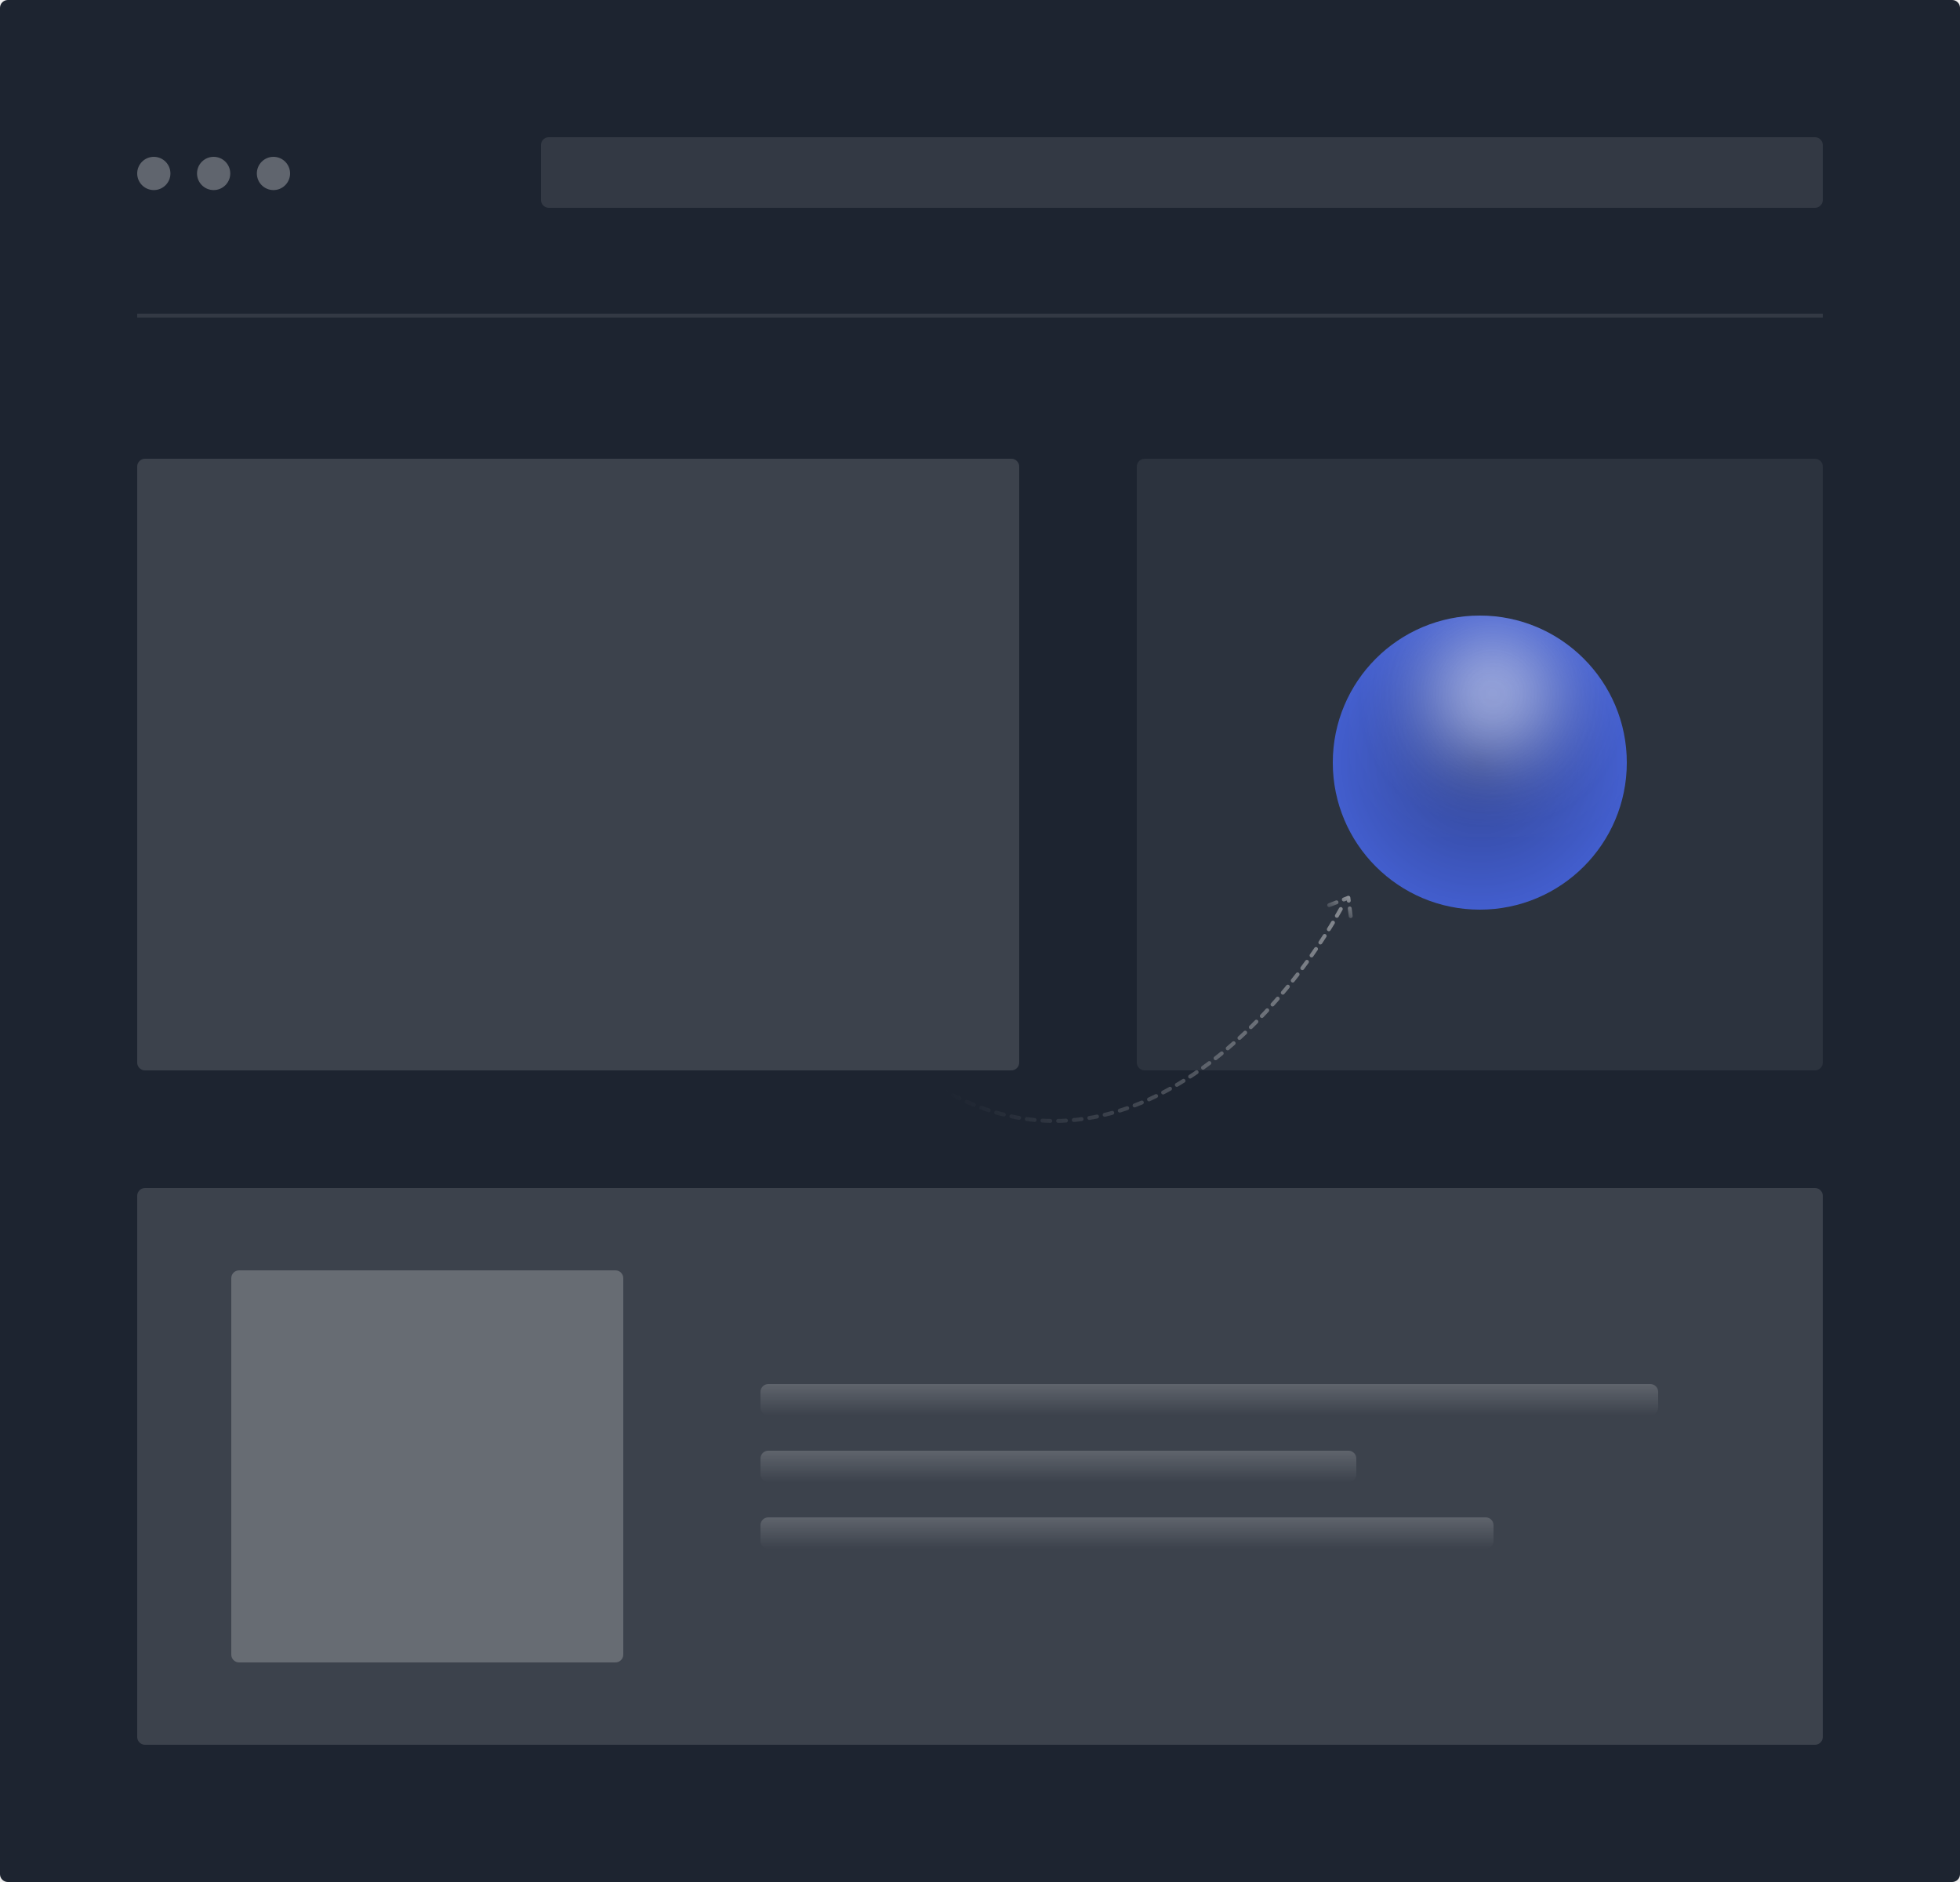
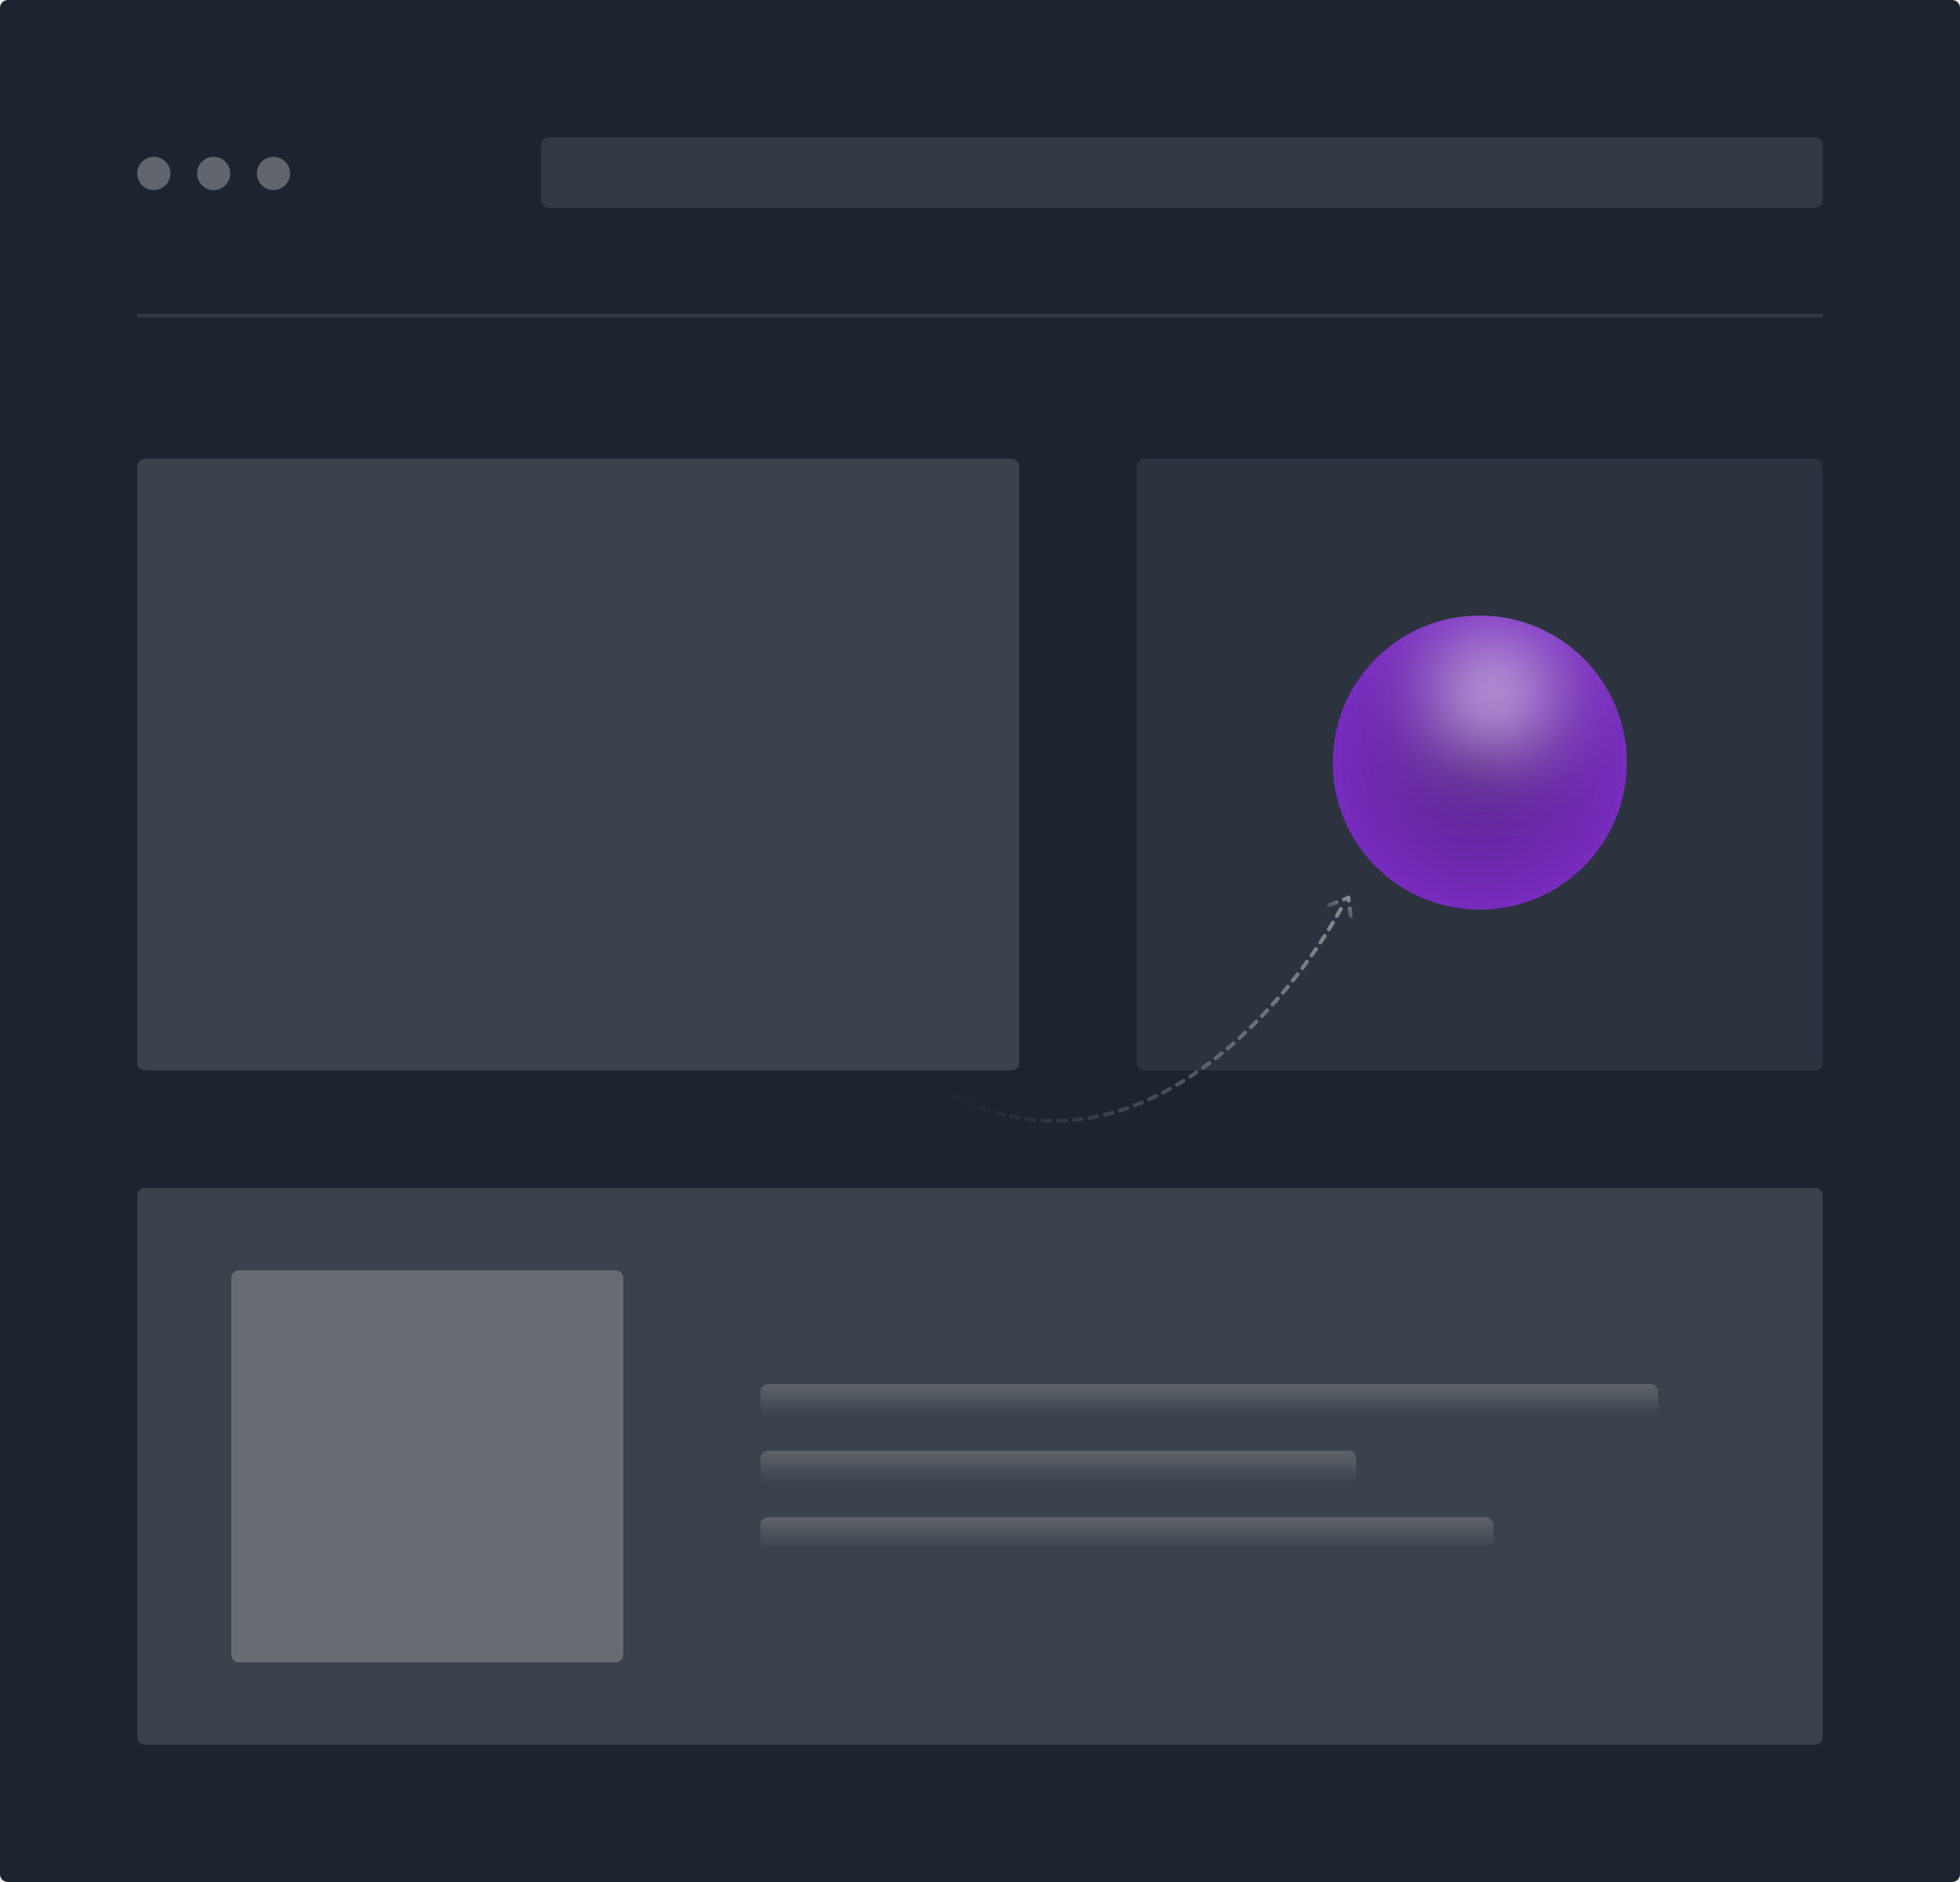
<svg xmlns="http://www.w3.org/2000/svg" width="500" height="480" viewBox="0 0 500 480" fill="none">
  <rect width="500" height="480" rx="2" fill="#1D2430" />
  <rect x="35" y="117" width="225" height="156" rx="2" fill="white" fill-opacity="0.14" />
  <line opacity="0.1" x1="35" y1="80.5" x2="465" y2="80.5" stroke="white" />
  <rect x="290" y="117" width="175" height="156" rx="2" fill="white" fill-opacity="0.07" />
  <rect x="35" y="303" width="430" height="142" rx="2" fill="white" fill-opacity="0.14" />
  <rect x="194" y="353" width="229" height="8" rx="2" fill="url(#paint0_linear_62_128)" fill-opacity="0.18" />
  <rect x="194" y="370" width="152" height="8" rx="2" fill="url(#paint1_linear_62_128)" fill-opacity="0.18" />
  <rect x="194" y="387" width="187" height="8" rx="2" fill="url(#paint2_linear_62_128)" fill-opacity="0.18" />
  <rect x="59" y="324" width="100" height="100" rx="2" fill="white" fill-opacity="0.22" />
  <rect opacity="0.1" x="138" y="35" width="327" height="18" rx="2" fill="white" />
  <circle opacity="0.3" cx="39.239" cy="44.239" r="4.239" fill="white" />
  <circle opacity="0.3" cx="54.5" cy="44.239" r="4.239" fill="white" />
  <circle opacity="0.3" cx="69.761" cy="44.239" r="4.239" fill="white" />
-   <circle opacity="0.8" cx="377.5" cy="194.5" r="37.5" fill="#4A6CF7" />
+   <circle opacity="0.8" cx="377.5" cy="194.5" r="37.5" fill="#8D2CE3" />
  <mask id="mask0_62_128" style="mask-type:alpha" maskUnits="userSpaceOnUse" x="340" y="157" width="75" height="75">
-     <circle opacity="0.8" cx="377.5" cy="194.5" r="37.5" fill="#4A6CF7" />
+     <circle opacity="0.8" cx="377.5" cy="194.5" r="37.5" fill="#8D2CE3" />
  </mask>
  <g mask="url(#mask0_62_128)">
    <circle opacity="0.8" cx="377.5" cy="194.5" r="37.5" fill="url(#paint3_radial_62_128)" />
    <g opacity="0.8" filter="url(#filter0_f_62_128)">
      <circle cx="380.809" cy="176.853" r="15.441" fill="white" />
    </g>
  </g>
  <path d="M342.034 231.847C324.964 262.749 277.939 313.186 226.394 267.718" stroke="url(#paint4_linear_62_128)" stroke-linecap="round" stroke-linejoin="round" stroke-dasharray="2 2" />
  <path d="M339.077 230.867L343.973 228.971L344.562 233.656" stroke="url(#paint5_linear_62_128)" stroke-linecap="round" stroke-linejoin="round" stroke-dasharray="2 2" />
  <defs>
    <filter id="filter0_f_62_128" x="344.368" y="140.412" width="72.882" height="72.882" filterUnits="userSpaceOnUse" color-interpolation-filters="sRGB">
      <feFlood flood-opacity="0" result="BackgroundImageFix" />
      <feBlend mode="normal" in="SourceGraphic" in2="BackgroundImageFix" result="shape" />
      <feGaussianBlur stdDeviation="10.5" result="effect1_foregroundBlur_62_128" />
    </filter>
    <linearGradient id="paint0_linear_62_128" x1="308.5" y1="353" x2="308.5" y2="361" gradientUnits="userSpaceOnUse">
      <stop stop-color="white" />
      <stop offset="1" stop-color="white" stop-opacity="0" />
    </linearGradient>
    <linearGradient id="paint1_linear_62_128" x1="270" y1="370" x2="270" y2="378" gradientUnits="userSpaceOnUse">
      <stop stop-color="white" />
      <stop offset="1" stop-color="white" stop-opacity="0" />
    </linearGradient>
    <linearGradient id="paint2_linear_62_128" x1="287.5" y1="387" x2="287.5" y2="395" gradientUnits="userSpaceOnUse">
      <stop stop-color="white" />
      <stop offset="1" stop-color="white" stop-opacity="0" />
    </linearGradient>
    <radialGradient id="paint3_radial_62_128" cx="0" cy="0" r="1" gradientUnits="userSpaceOnUse" gradientTransform="translate(377.5 194.5) rotate(90) scale(40.2574)">
      <stop stop-opacity="0.47" />
      <stop offset="1" stop-opacity="0" />
    </radialGradient>
    <linearGradient id="paint4_linear_62_128" x1="358.554" y1="226.723" x2="242.956" y2="282.349" gradientUnits="userSpaceOnUse">
      <stop stop-color="white" stop-opacity="0.48" />
      <stop offset="1" stop-color="white" stop-opacity="0" />
    </linearGradient>
    <linearGradient id="paint5_linear_62_128" x1="343.992" y1="228.548" x2="340.23" y2="234.571" gradientUnits="userSpaceOnUse">
      <stop stop-color="white" stop-opacity="0.48" />
      <stop offset="1" stop-color="white" stop-opacity="0" />
    </linearGradient>
  </defs>
</svg>
